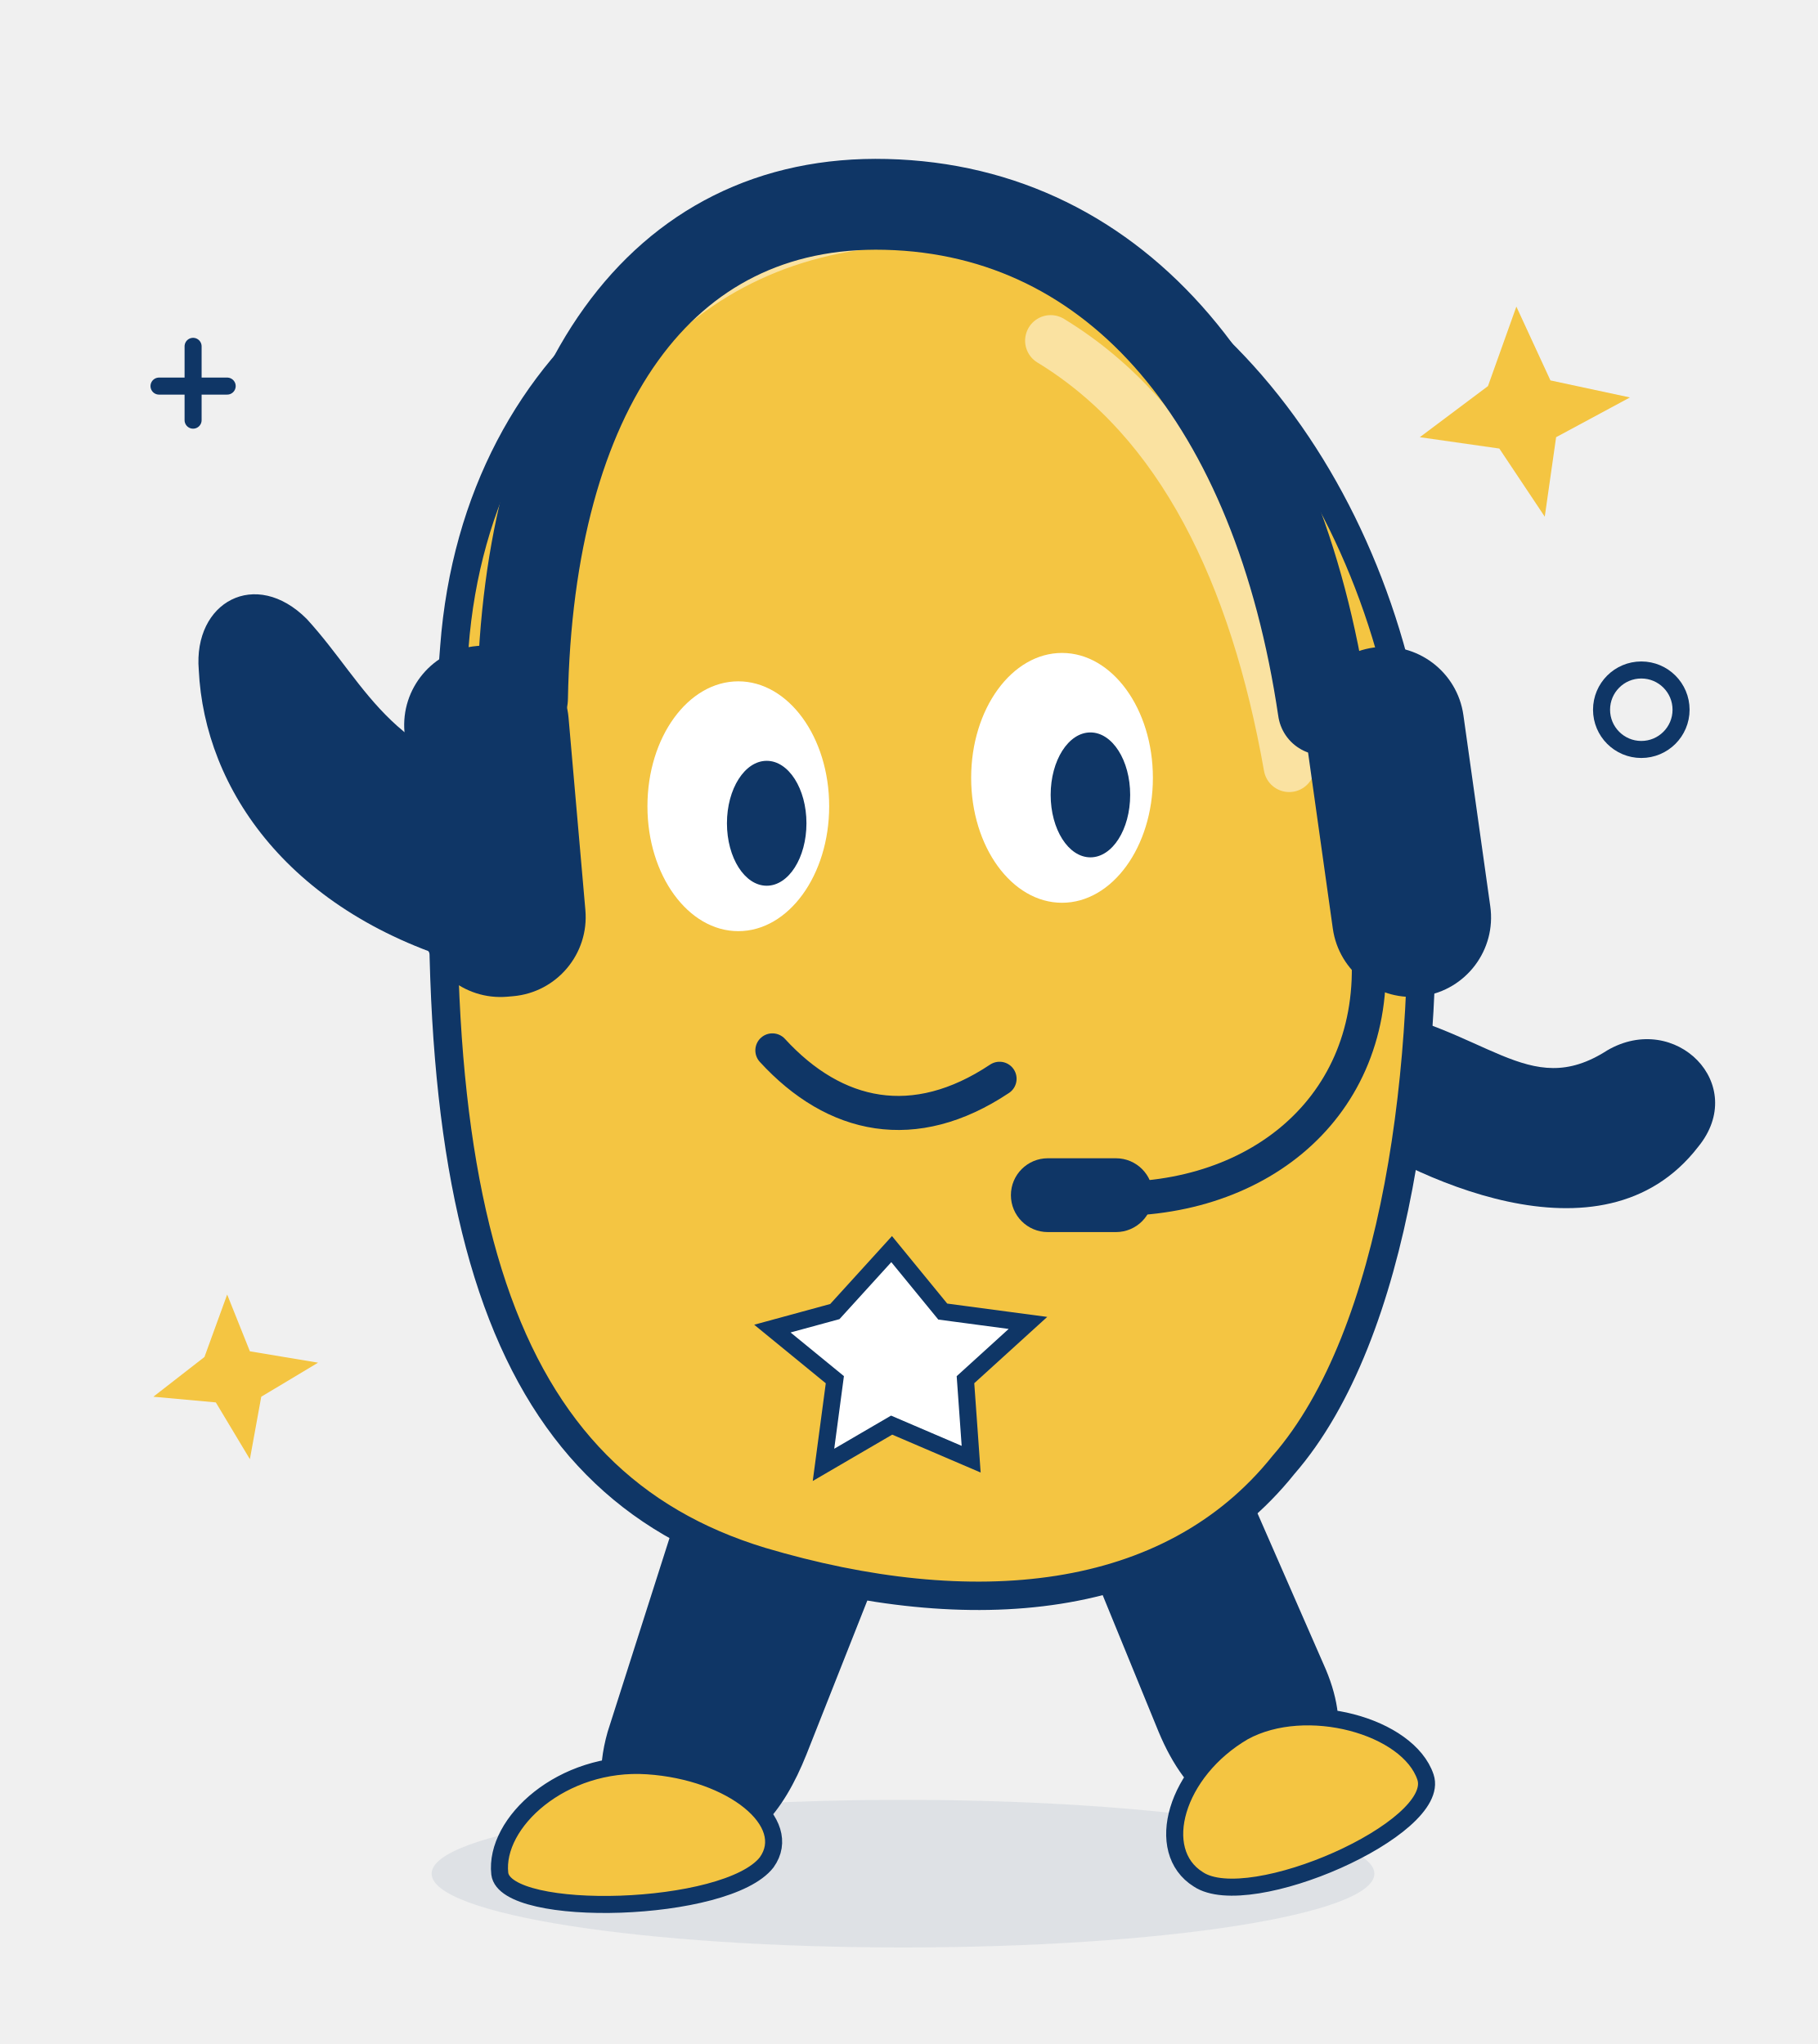
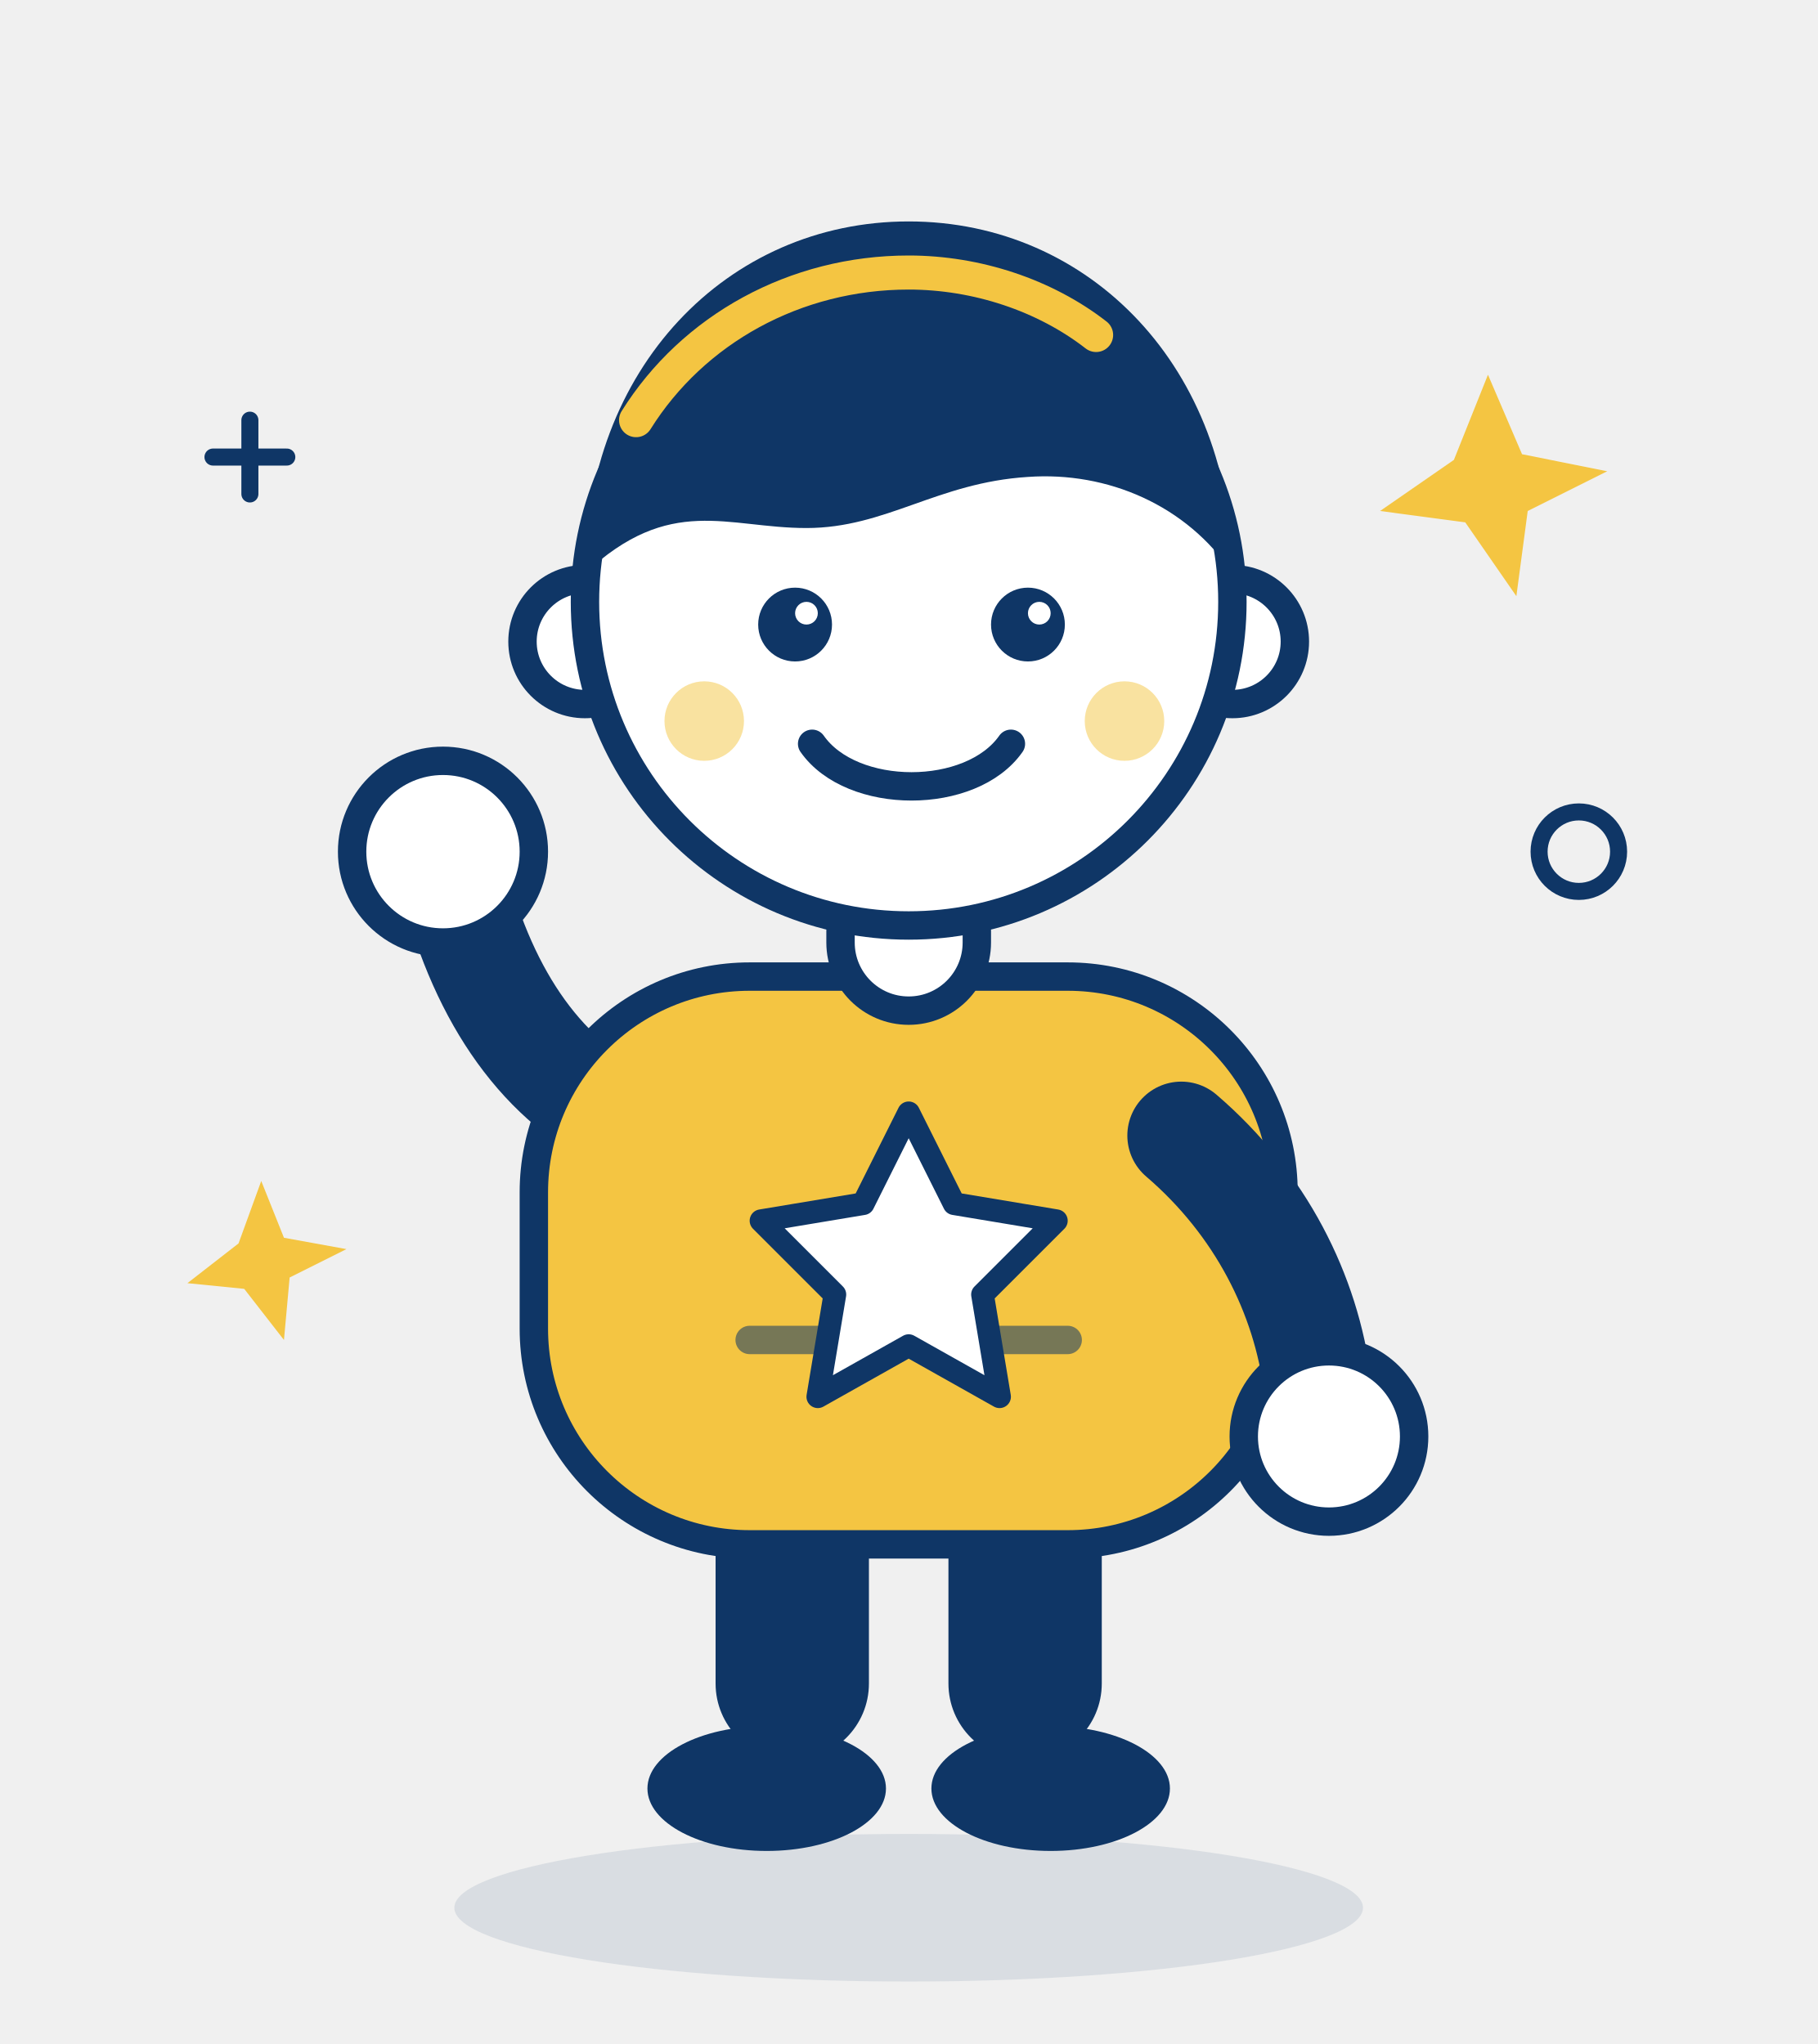
- <svg xmlns="http://www.w3.org/2000/svg" viewBox="0 0 320 360" fill="none">
-   <ellipse cx="159" cy="330" rx="83" ry="13" fill="#0f3666" opacity=".08" />
-   <path d="m122 258-15 47c-4 14 3 22 14 22 11 0 17-8 21-18l17-43M186 261l18 44c5 12 13 18 23 13 9-5 11-14 6-25l-21-48" fill="#0f3666" />
-   <path d="M114 311c-15-1-27 10-26 19 1 8 40 7 47-2 5-7-6-16-21-17ZM219 305c11-6 29-1 32 8 3 9-31 24-40 18-8-5-4-19 8-26Z" fill="#f4c542" stroke="#0f3666" stroke-width="3" />
-   <path d="M83 170c-32-9-47-31-48-52-1-12 10-18 19-9 11 12 15 26 41 29M239 177c23 4 30 17 44 8 12-7 25 6 16 17-17 22-51 5-64-4" fill="#0f3666" />
-   <path d="M80 114c4-53 47-83 92-75 45 8 76 56 78 108 2 40-4 88-24 111-20 25-55 28-92 17-46-14-62-61-54-161Z" fill="#f4c542" stroke="#0f3666" stroke-width="5" />
-   <path d="M91 124c-1-49 25-82 65-85M227 135c-6-34-19-61-42-75" stroke="#fff" stroke-width="9" stroke-linecap="round" opacity=".5" />
-   <path d="M92 123c1-54 24-88 64-87 41 1 69 35 77 89" stroke="#0f3666" stroke-width="16" stroke-linecap="round" />
-   <rect x="70" y="115" width="29" height="62" rx="14" fill="#0f3666" transform="rotate(-5 70 115)" />
-   <rect x="228" y="116" width="28" height="62" rx="14" fill="#0f3666" transform="rotate(-8 228 116)" />
-   <path d="M241 169c1 27-21 44-49 42" stroke="#0f3666" stroke-width="6" stroke-linecap="round" />
-   <rect x="178" y="204" width="25" height="13" rx="6.5" fill="#0f3666" />
-   <ellipse cx="130" cy="142" rx="16" ry="22" fill="#fff" />
-   <ellipse cx="187" cy="137" rx="16" ry="22" fill="#fff" />
-   <ellipse cx="135" cy="145" rx="7" ry="11" fill="#0f3666" />
-   <ellipse cx="192" cy="140" rx="7" ry="11" fill="#0f3666" />
-   <path d="M136 185c11 12 25 15 40 5" stroke="#0f3666" stroke-width="6" stroke-linecap="round" />
-   <path d="m147 231 10-11 9 11 15 2-11 10 1 14-14-6-12 7 2-15-11-9 11-3Z" fill="#fff" stroke="#0f3666" stroke-width="3" />
-   <path d="m267 54 6 13 14 3-13 7-2 14-8-12-14-2 12-9 5-14ZM40 228l4 10 12 2-10 6-2 11-6-10-11-1 9-7 4-11Z" fill="#f4c542" />
-   <circle cx="289" cy="125" r="7" stroke="#0f3666" stroke-width="3" />
-   <path d="M34 61v13m-6-6h12" stroke="#0f3666" stroke-width="3" stroke-linecap="round" />
+ <svg xmlns="http://www.w3.org/2000/svg" viewBox="0 0 320 360" role="img" aria-label="آدمک همراه SpeakFlow">
+   <ellipse cx="160" cy="336" rx="80" ry="13" fill="#0f3666" opacity=".1" />
+   <rect x="126" y="246" width="27" height="64" rx="13.5" fill="#0f3666" />
+   <rect x="167" y="246" width="27" height="64" rx="13.5" fill="#0f3666" />
+   <ellipse cx="135" cy="315" rx="21" ry="11" fill="#0f3666" />
+   <ellipse cx="185" cy="315" rx="21" ry="11" fill="#0f3666" />
+   <path d="M114 199c-16-6-27-20-33-40" stroke="#0f3666" stroke-width="19" stroke-linecap="round" fill="none" />
+   <circle cx="78" cy="150" r="16" fill="#ffffff" stroke="#0f3666" stroke-width="5" />
+   <rect x="94" y="172" width="132" height="100" rx="38" fill="#f4c542" stroke="#0f3666" stroke-width="5" />
+   <path d="M132 236h56" stroke="#0f3666" stroke-width="5" stroke-linecap="round" opacity=".55" />
+   <path d="m160 196 8 16 18 3-13 13 3 18-16-9-16 9 3-18-13-13 18-3Z" fill="#ffffff" stroke="#0f3666" stroke-width="4" stroke-linejoin="round" />
+   <path d="M208 200c14 12 22 28 24 44" stroke="#0f3666" stroke-width="19" stroke-linecap="round" fill="none" />
+   <circle cx="234" cy="253" r="15" fill="#ffffff" stroke="#0f3666" stroke-width="5" />
+   <circle cx="103" cy="113" r="11" fill="#ffffff" stroke="#0f3666" stroke-width="5" />
+   <circle cx="217" cy="113" r="11" fill="#ffffff" stroke="#0f3666" stroke-width="5" />
+   <rect x="148" y="152" width="24" height="26" rx="12" fill="#ffffff" stroke="#0f3666" stroke-width="5" />
+   <circle cx="160" cy="106" r="57" fill="#ffffff" stroke="#0f3666" stroke-width="5" />
+   <path d="M103 101c0-36 25-62 57-62s57 26 57 62c-8-12-22-18-36-17-16 1-25 9-39 9s-24-6-39 8Z" fill="#0f3666" />
+   <path d="M112 74c10-16 28-26 48-26 12 0 24 4 33 11" stroke="#f4c542" stroke-width="6" stroke-linecap="round" fill="none" />
+   <circle cx="140" cy="110" r="6.5" fill="#0f3666" />
+   <circle cx="181" cy="110" r="6.5" fill="#0f3666" />
+   <circle cx="142" cy="108" r="2" fill="#ffffff" />
+   <circle cx="183" cy="108" r="2" fill="#ffffff" />
+   <path d="M143 131c7 10 28 10 35 0" stroke="#0f3666" stroke-width="5" stroke-linecap="round" fill="none" />
+   <circle cx="124" cy="127" r="7" fill="#f4c542" opacity=".5" />
+   <circle cx="198" cy="127" r="7" fill="#f4c542" opacity=".5" />
+   <path d="m262 66 6 14 15 3-14 7-2 15-9-13-15-2 13-9 6-15Z" fill="#f4c542" />
+   <path d="m46 208 4 10 11 2-10 5-1 11-7-9-10-1 9-7 4-11Z" fill="#f4c542" />
+   <circle cx="278" cy="150" r="7" fill="none" stroke="#0f3666" stroke-width="3" />
+   <path d="M44 74v13m-6.5-6.5h13" stroke="#0f3666" stroke-width="3" stroke-linecap="round" />
</svg>
